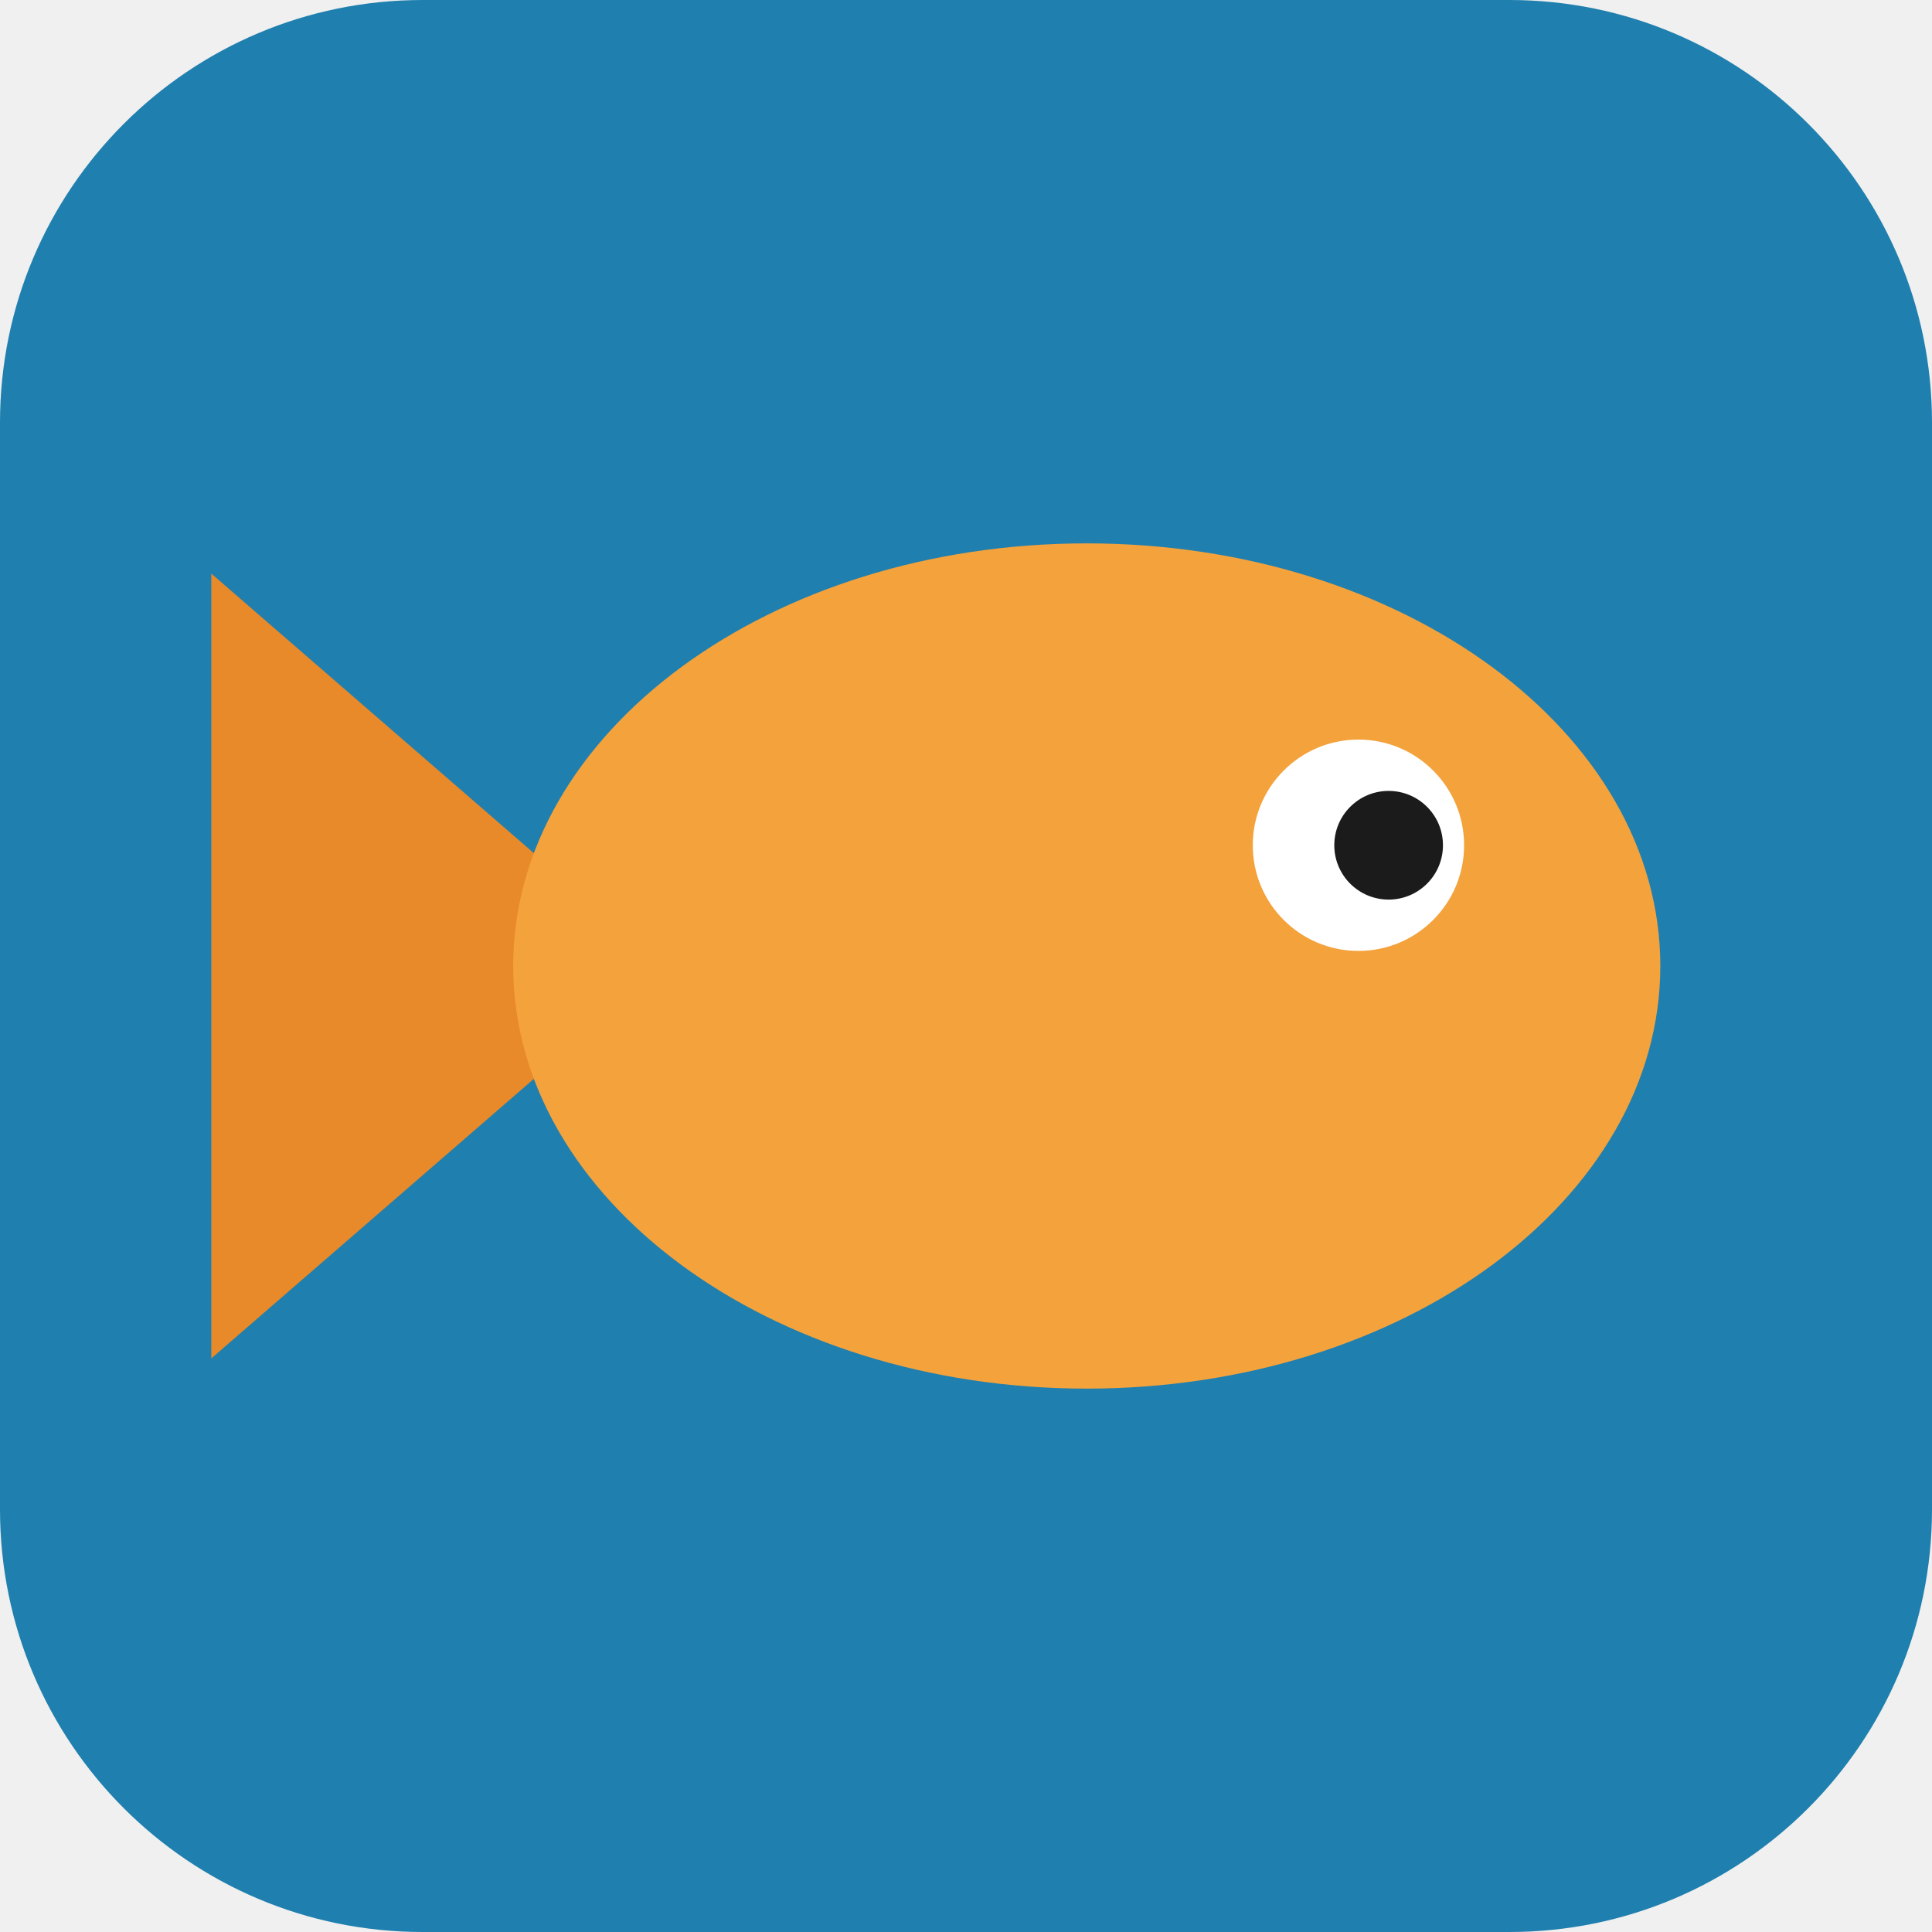
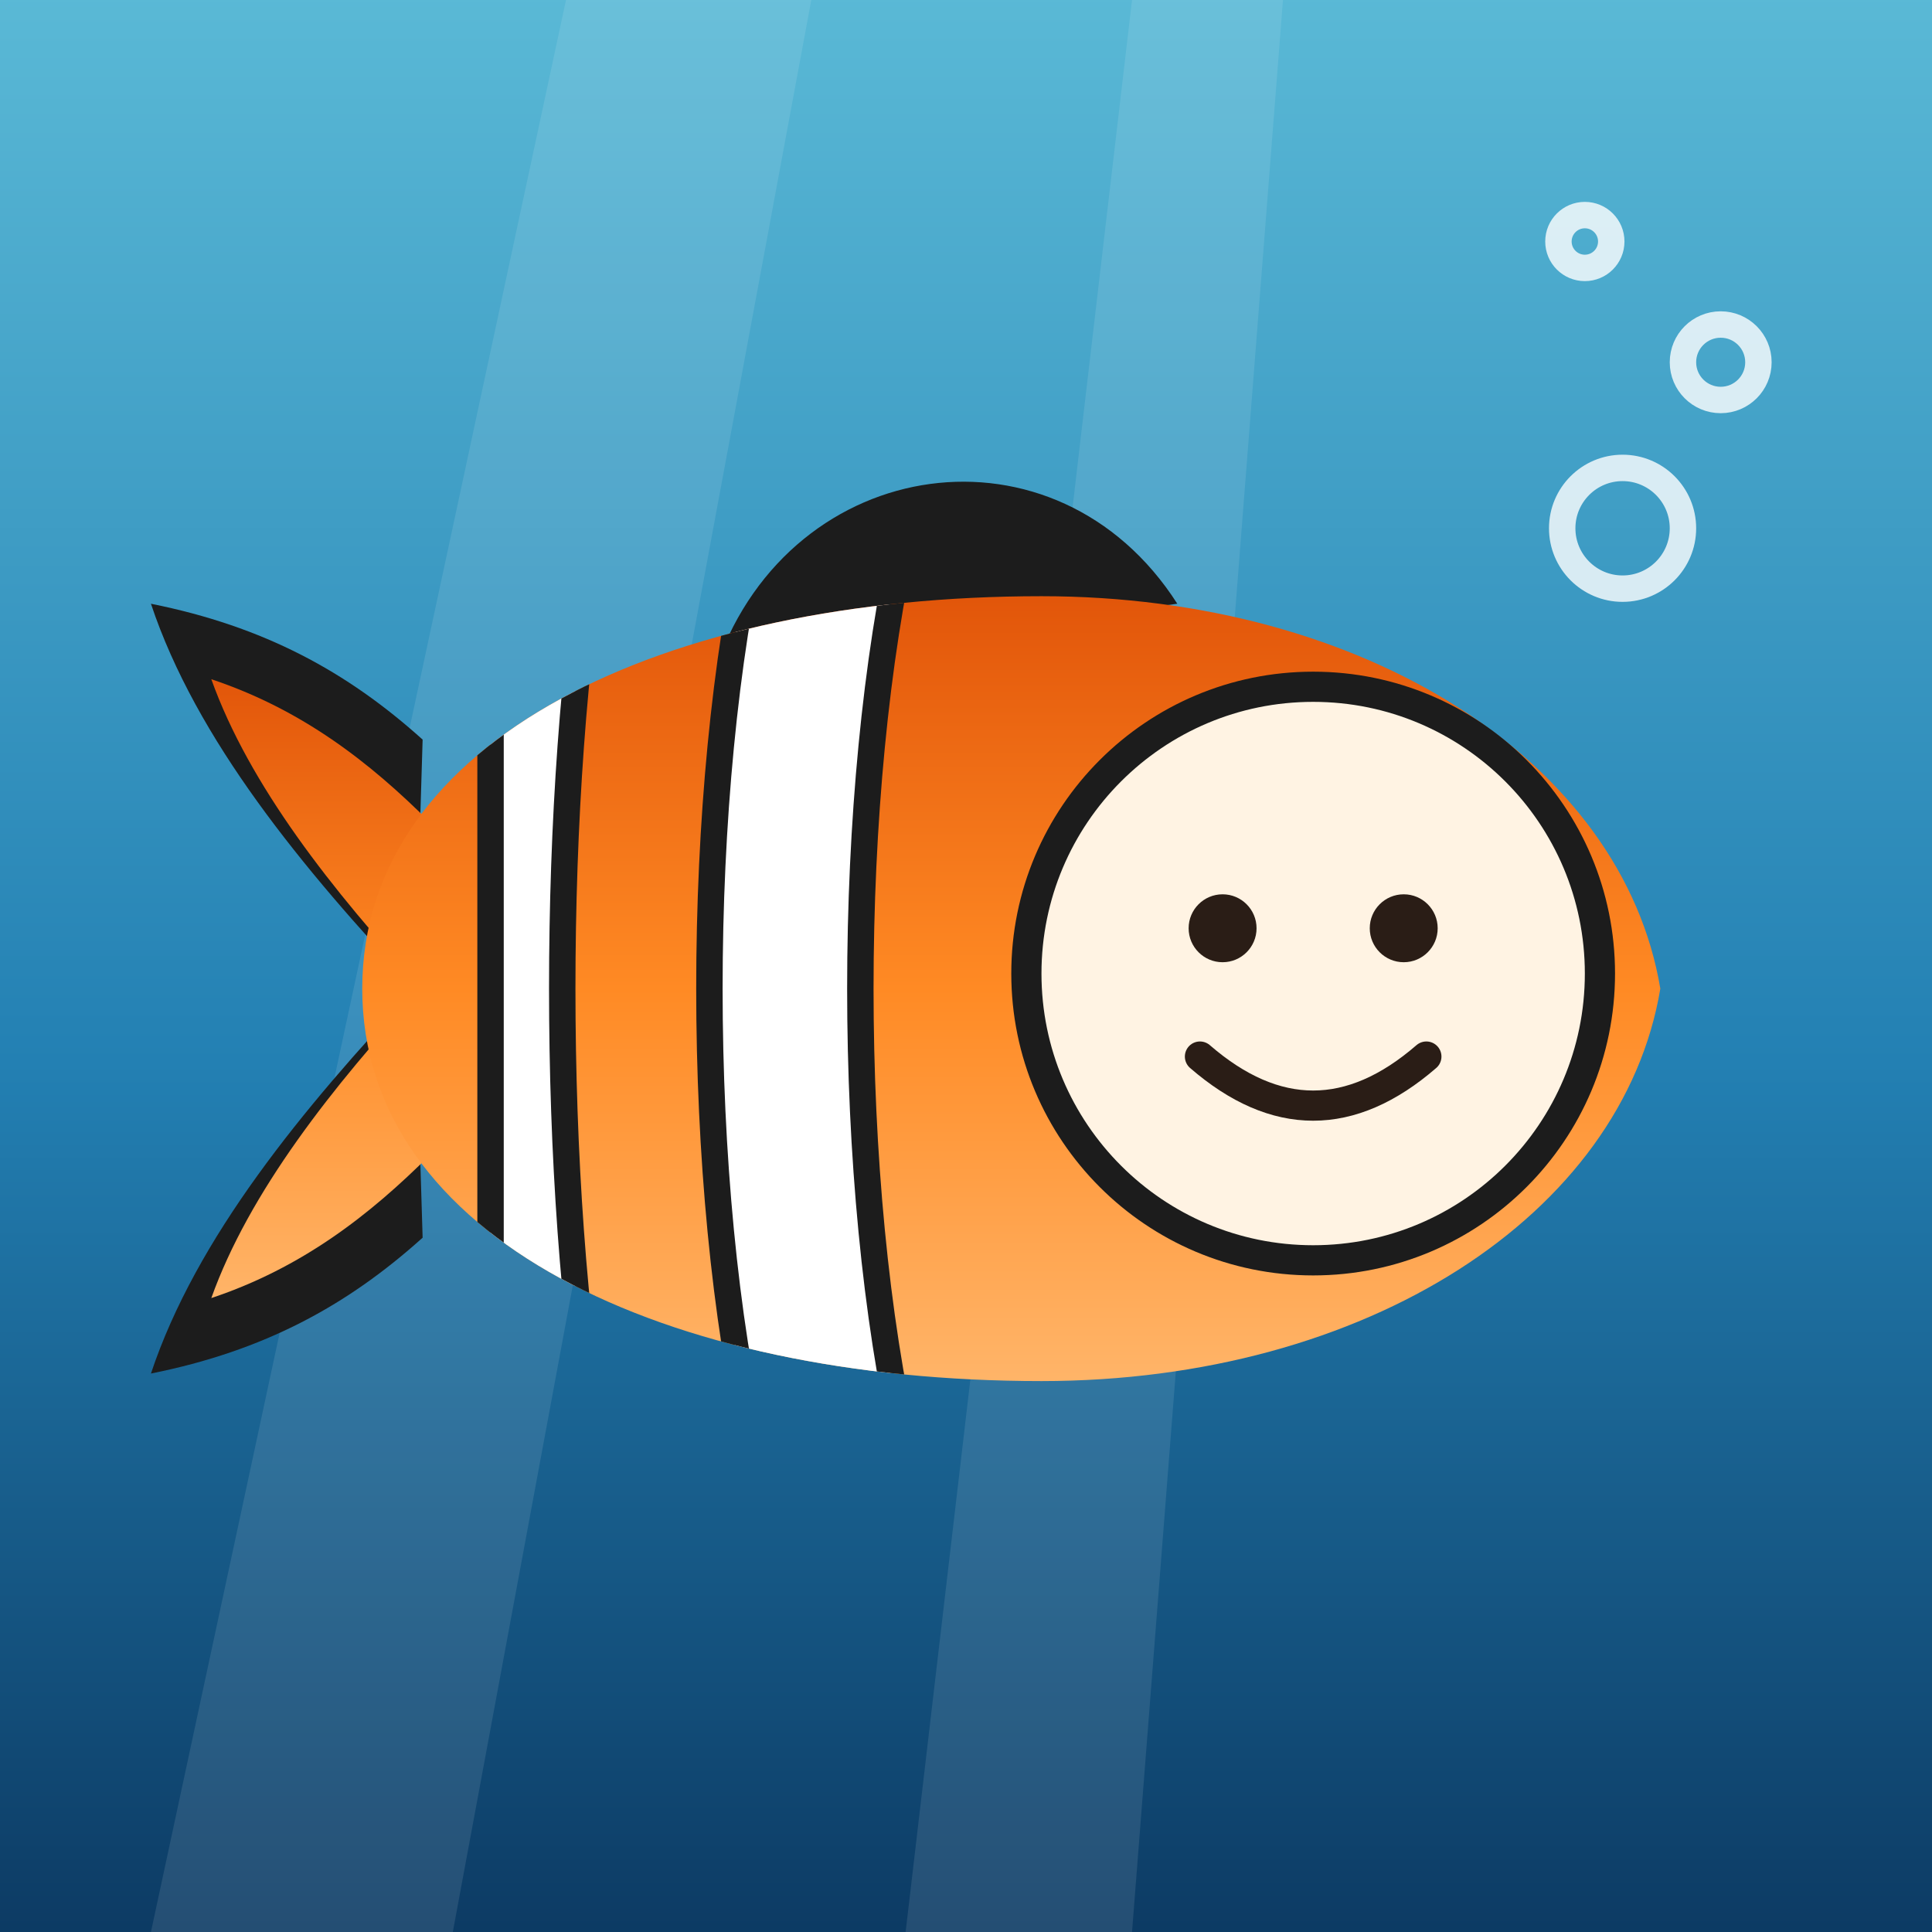
- <svg xmlns="http://www.w3.org/2000/svg" viewBox="0 0 64 64">
-   <rect width="64" height="64" rx="14" fill="#1f7fae" />
-   <path d="M22 32 7 19v26z" fill="#e8892a" />
-   <ellipse cx="36" cy="32" rx="19" ry="14" fill="#f4a23c" />
-   <circle cx="45" cy="28" r="3.5" fill="#fff" />
-   <circle cx="46" cy="28" r="1.8" fill="#1b1b1b" />
+ <svg xmlns="http://www.w3.org/2000/svg" width="512" height="512" viewBox="0 0 512 512">
+   <defs>
+     <linearGradient id="water" x1="0" y1="0" x2="0" y2="1">
+       <stop offset="0" stop-color="#5ab9d6" />
+       <stop offset="0.55" stop-color="#2380b3" />
+       <stop offset="1" stop-color="#0c3a63" />
+     </linearGradient>
+     <linearGradient id="skin" x1="0" y1="0" x2="0" y2="1">
+       <stop offset="0" stop-color="#e2560a" />
+       <stop offset="0.5" stop-color="#ff8a24" />
+       <stop offset="1" stop-color="#ffb468" />
+     </linearGradient>
+     <clipPath id="body">
+       <path d="M96 262 C96 196 176 158 276 158 C362 158 430 202 440 262 C430 322 362 366 276 366 C176 366 96 328 96 262 Z" />
+     </clipPath>
+   </defs>
+   <rect width="512" height="512" fill="url(#water)" />
+   <g fill="#ffffff" opacity="0.10">
+     <path d="M150 0 L215 0 L120 512 L40 512 Z" />
+     <path d="M300 0 L340 0 L300 512 L240 512 Z" />
+   </g>
+   <path d="M110 262 C80 230 52 196 40 160 C70 166 92 178 112 196 Z M110 262 C80 294 52 328 40 364 C70 358 92 346 112 328 Z" fill="#1c1c1c" />
+   <path d="M112 262 C88 236 66 208 56 180 C80 188 98 202 114 218 Z M112 262 C88 288 66 316 56 344 C80 336 98 322 114 306 Z" fill="url(#skin)" />
+   <path d="M190 176 C210 120 280 110 312 160 Z" fill="#1c1c1c" />
+   <path d="M96 262 C96 196 176 158 276 158 C362 158 430 202 440 262 C430 322 362 366 276 366 C176 366 96 328 96 262 Z" fill="url(#skin)" />
+   <g clip-path="url(#body)" fill="#ffffff" stroke="#1c1c1c" stroke-width="7">
+     <path d="M200 140 C184 210 184 314 200 384 L240 384 C224 314 224 210 240 140 Z" />
+     <path d="M130 140 L158 140 C146 210 146 314 158 384 L130 384 Z" />
+   </g>
+   <circle cx="348" cy="258" r="76" fill="#fff3e3" stroke="#1c1c1c" stroke-width="8" />
+   <circle cx="324" cy="246" r="9" fill="#2a1d16" />
+   <circle cx="372" cy="246" r="9" fill="#2a1d16" />
+   <path d="M318 280 Q348 306 378 280" fill="none" stroke="#2a1d16" stroke-width="8" stroke-linecap="round" />
+   <g fill="none" stroke="#ffffff" stroke-width="7" opacity="0.8">
+     <circle cx="430" cy="140" r="16" />
+     <circle cx="456" cy="96" r="10" />
+     <circle cx="420" cy="64" r="7" />
+   </g>
</svg>
